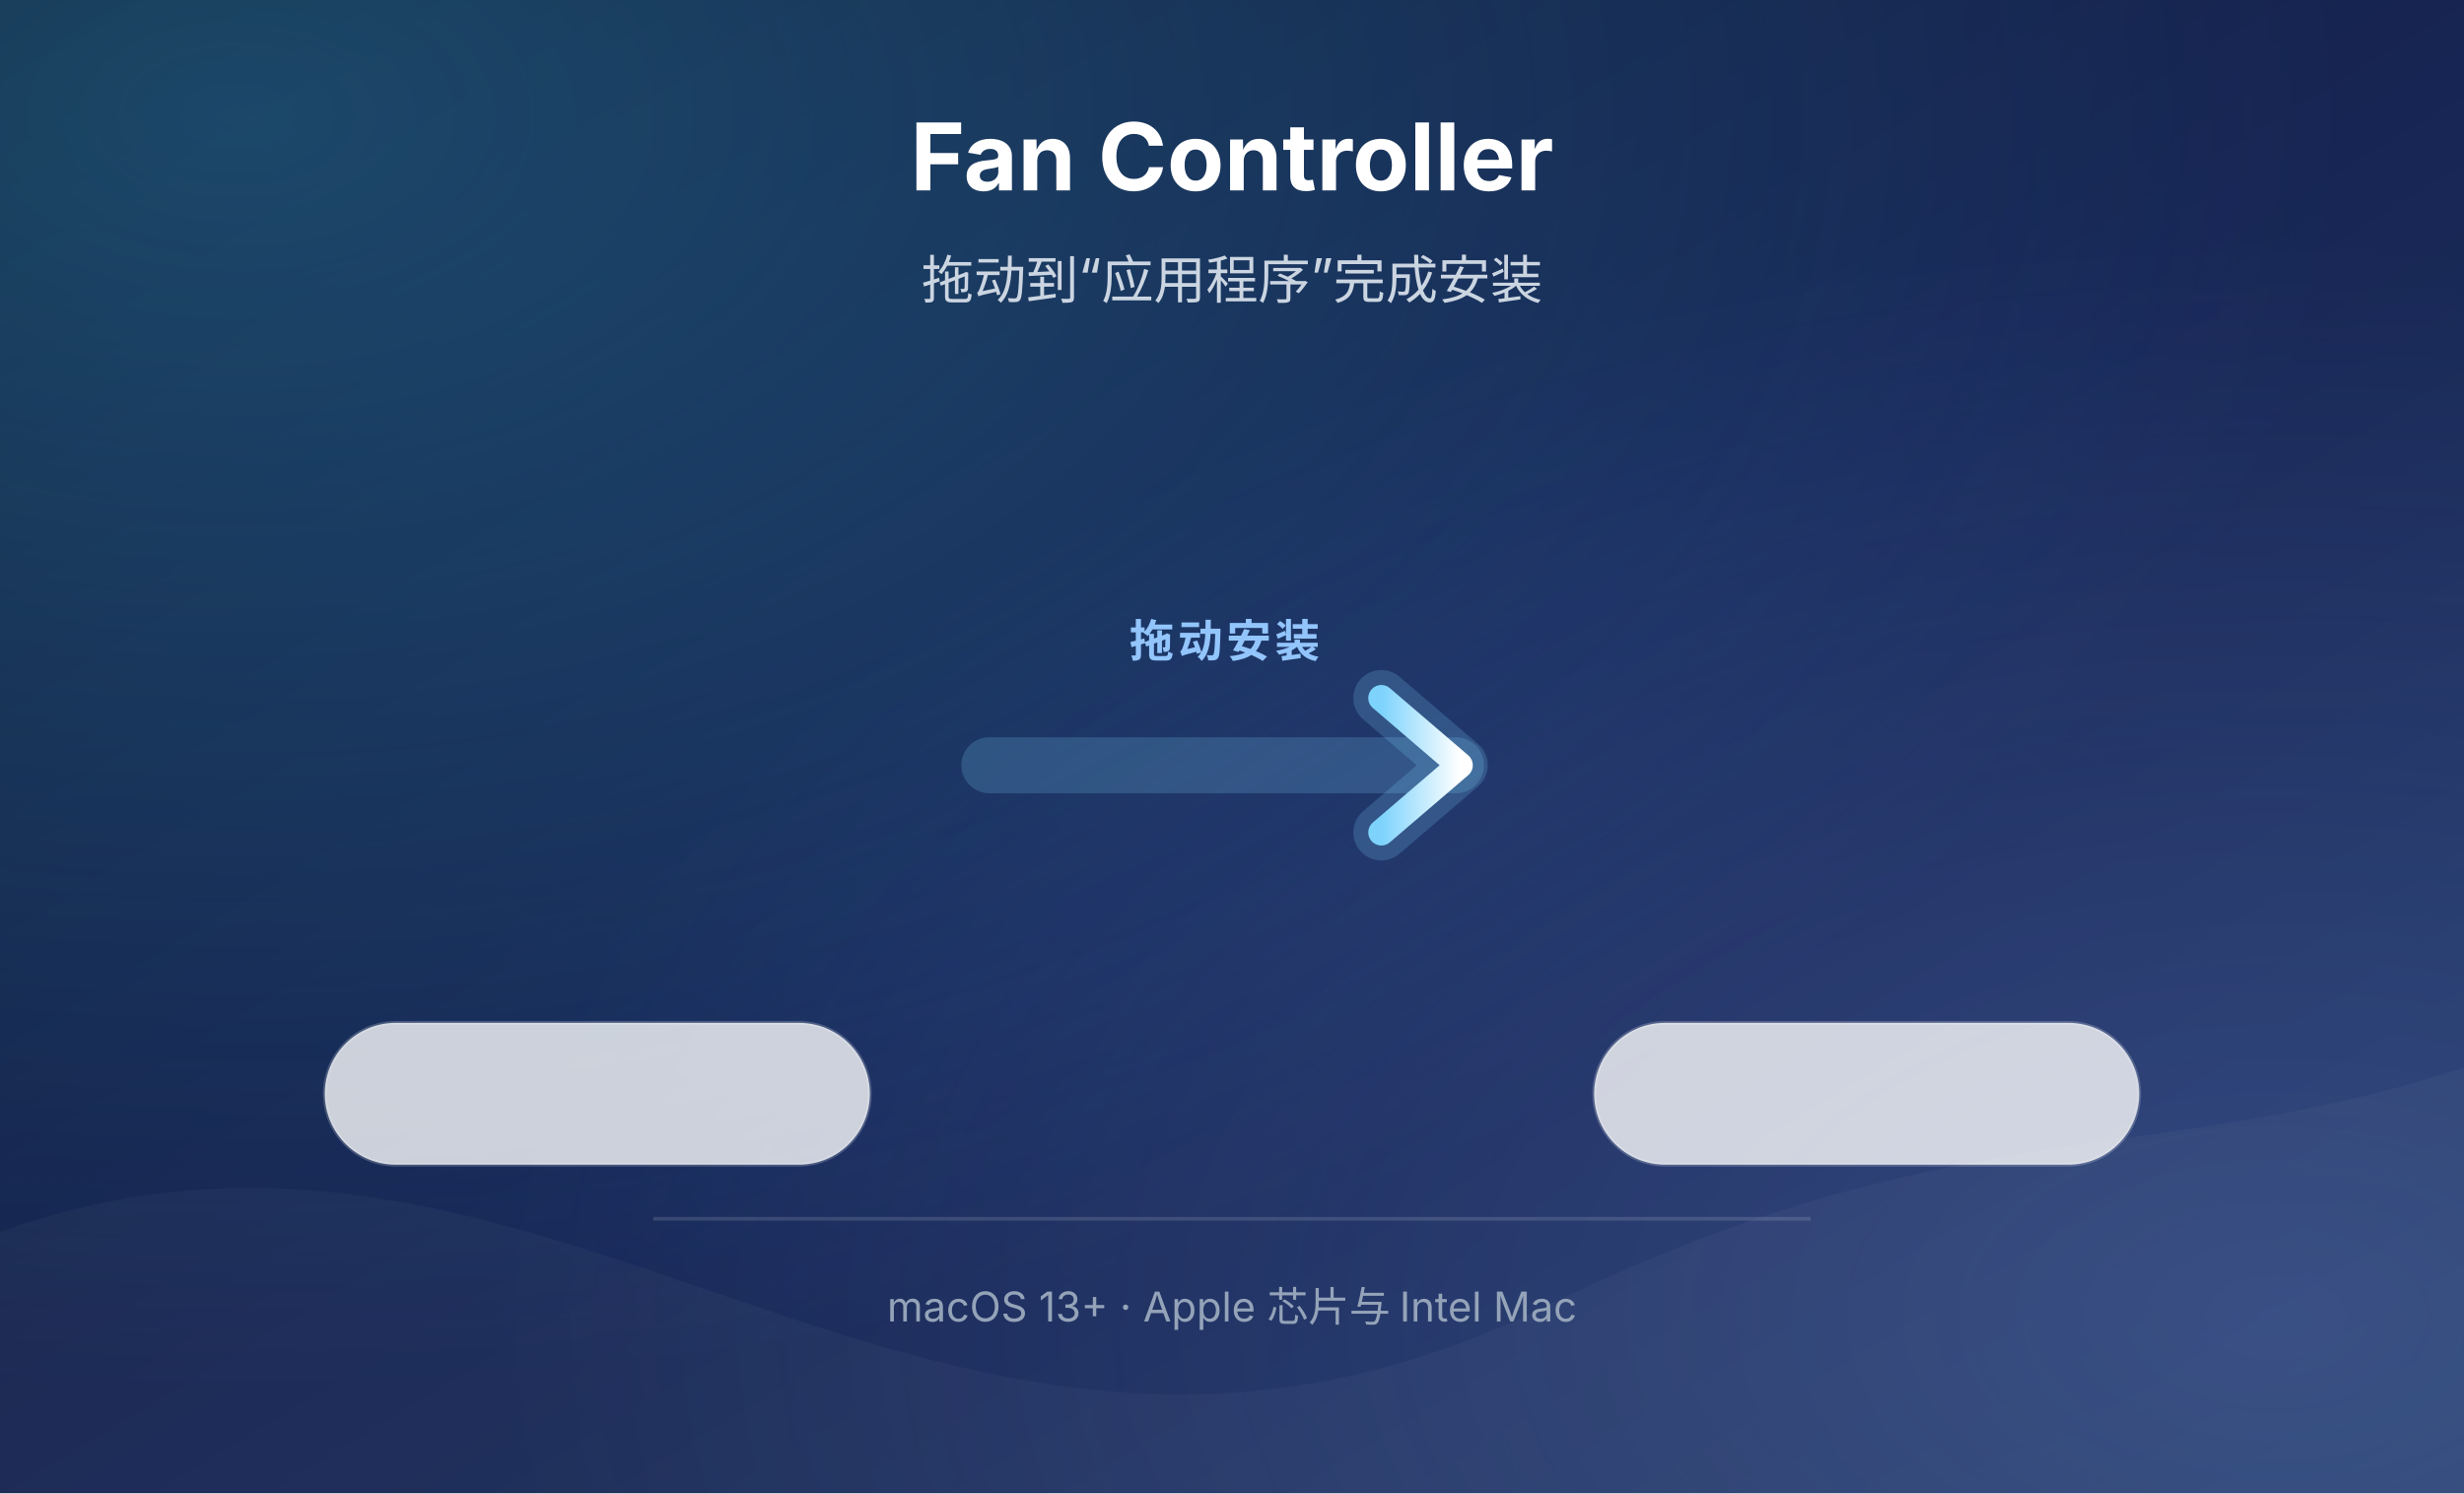
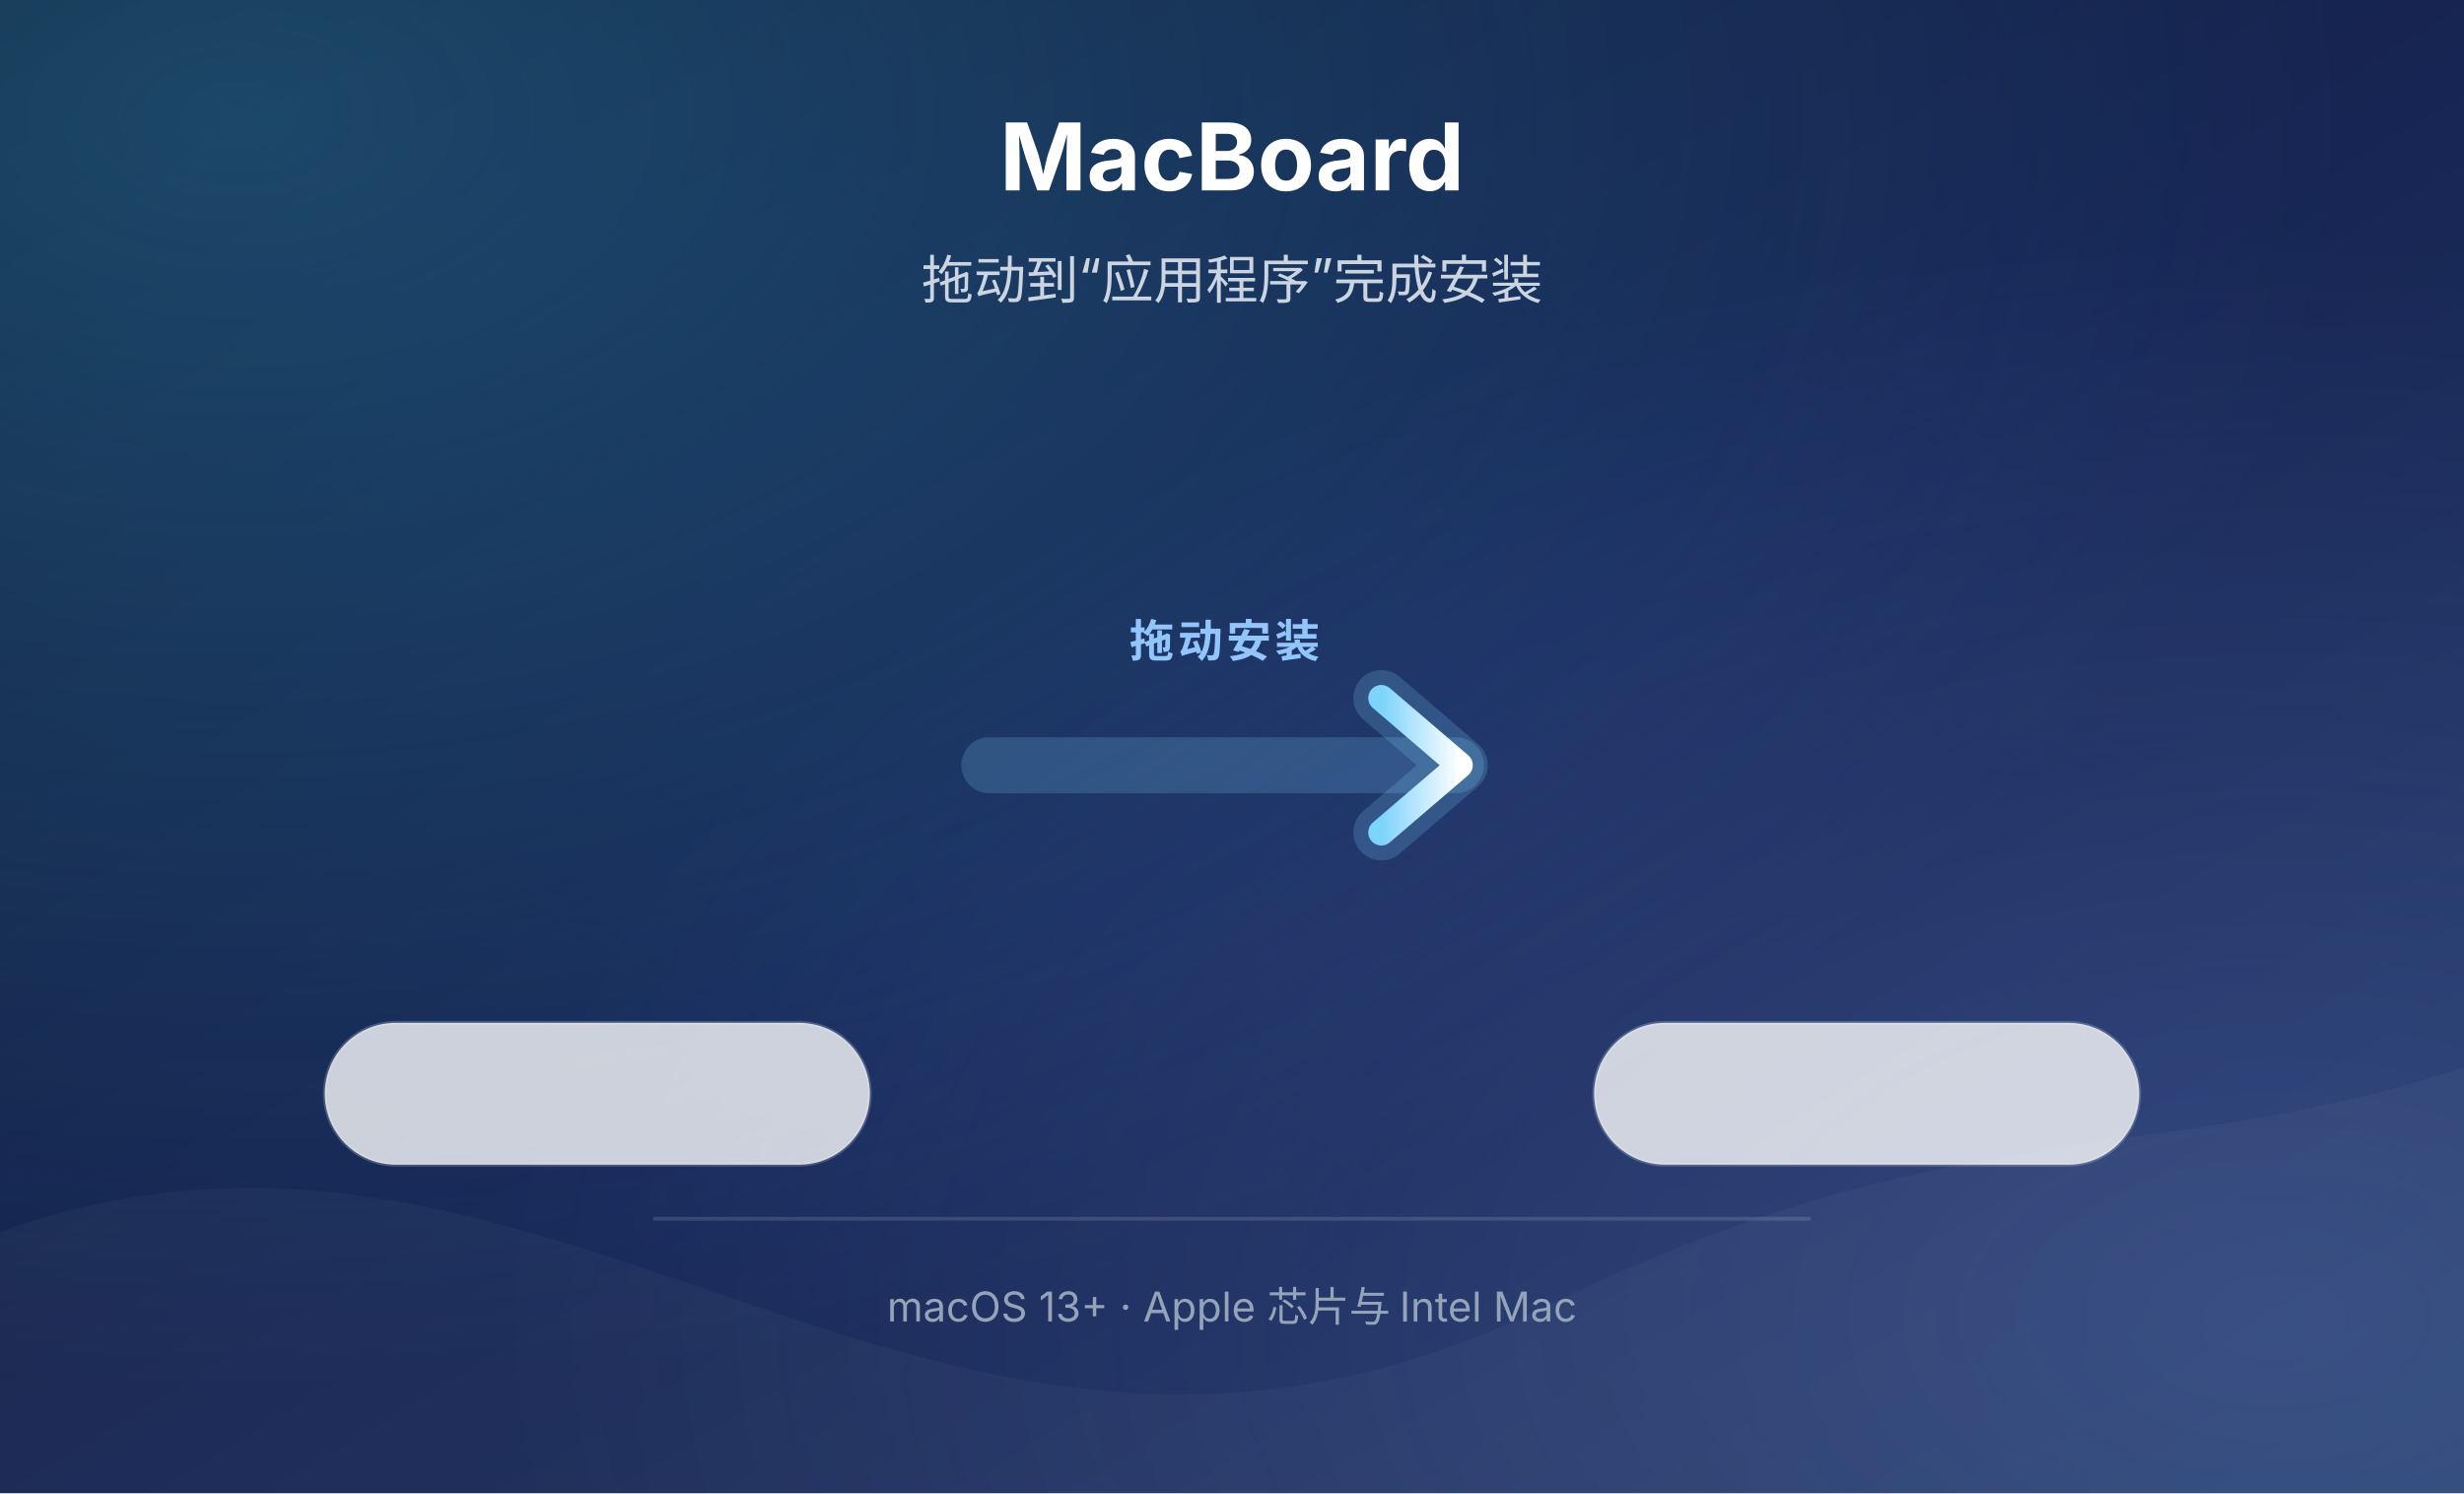
<svg xmlns="http://www.w3.org/2000/svg" width="660" height="400" viewBox="0 0 660 400">
  <defs>
    <linearGradient id="background" x1="0" y1="0" x2="1" y2="1">
      <stop offset="0" stop-color="#0f172a" />
      <stop offset="0.52" stop-color="#172554" />
      <stop offset="1" stop-color="#1e3a5f" />
    </linearGradient>
    <radialGradient id="blueGlow" cx="0.1" cy="0.08" r="0.85">
      <stop offset="0" stop-color="#38bdf8" stop-opacity="0.28" />
      <stop offset="1" stop-color="#38bdf8" stop-opacity="0" />
    </radialGradient>
    <radialGradient id="purpleGlow" cx="0.92" cy="0.88" r="0.72">
      <stop offset="0" stop-color="#818cf8" stop-opacity="0.23" />
      <stop offset="1" stop-color="#818cf8" stop-opacity="0" />
    </radialGradient>
    <linearGradient id="arrow" x1="0" y1="0" x2="1" y2="0">
      <stop offset="0" stop-color="#7dd3fc" />
      <stop offset="1" stop-color="#ffffff" />
    </linearGradient>
  </defs>
  <rect width="660" height="400" fill="url(#background)" />
  <rect width="660" height="400" fill="url(#blueGlow)" />
  <rect width="660" height="400" fill="url(#purpleGlow)" />
  <path d="M0 330 C150 276 250 430 414 350 C522 297 578 313 660 286 L660 400 L0 400 Z" fill="#ffffff" fill-opacity="0.035" />
-   <text x="330" y="51" text-anchor="middle" fill="#ffffff" font-family="-apple-system, BlinkMacSystemFont, 'PingFang SC', sans-serif" font-size="25" font-weight="700">Fan Controller</text>
+   <text x="330" y="51" text-anchor="middle" fill="#ffffff" font-family="-apple-system, BlinkMacSystemFont, 'PingFang SC', sans-serif" font-size="25" font-weight="700">MacBoard</text>
  <text x="330" y="80" text-anchor="middle" fill="#cbd5e1" font-family="-apple-system, BlinkMacSystemFont, 'PingFang SC', sans-serif" font-size="14">拖动到“应用程序”完成安装</text>
  <g fill="none" stroke="#7dd3fc" stroke-opacity="0.2" stroke-linecap="round" stroke-linejoin="round">
    <path d="M265 205 H390" stroke-width="15" />
    <path d="M370 187 L391 205 L370 223" stroke-width="15" />
  </g>
  <g fill="none" stroke="url(#arrow)" stroke-linecap="round" stroke-linejoin="round">
    <path d="M265 205 H390" stroke-width="7" />
    <path d="M370 187 L391 205 L370 223" stroke-width="7" />
  </g>
  <text x="328" y="176" text-anchor="middle" fill="#93c5fd" font-family="-apple-system, BlinkMacSystemFont, 'PingFang SC', sans-serif" font-size="12" font-weight="600" letter-spacing="1">拖动安装</text>
  <rect x="87" y="274" width="146" height="38" rx="19" fill="#ffffff" fill-opacity="0.78" stroke="#ffffff" stroke-opacity="0.2" />
  <rect x="427" y="274" width="146" height="38" rx="19" fill="#ffffff" fill-opacity="0.78" stroke="#ffffff" stroke-opacity="0.2" />
  <rect x="175" y="326" width="310" height="1" fill="#ffffff" fill-opacity="0.13" />
  <text x="330" y="354" text-anchor="middle" fill="#94a3b8" font-family="-apple-system, BlinkMacSystemFont, 'PingFang SC', sans-serif" font-size="11">macOS 13+ · Apple 芯片与 Intel Mac</text>
</svg>
